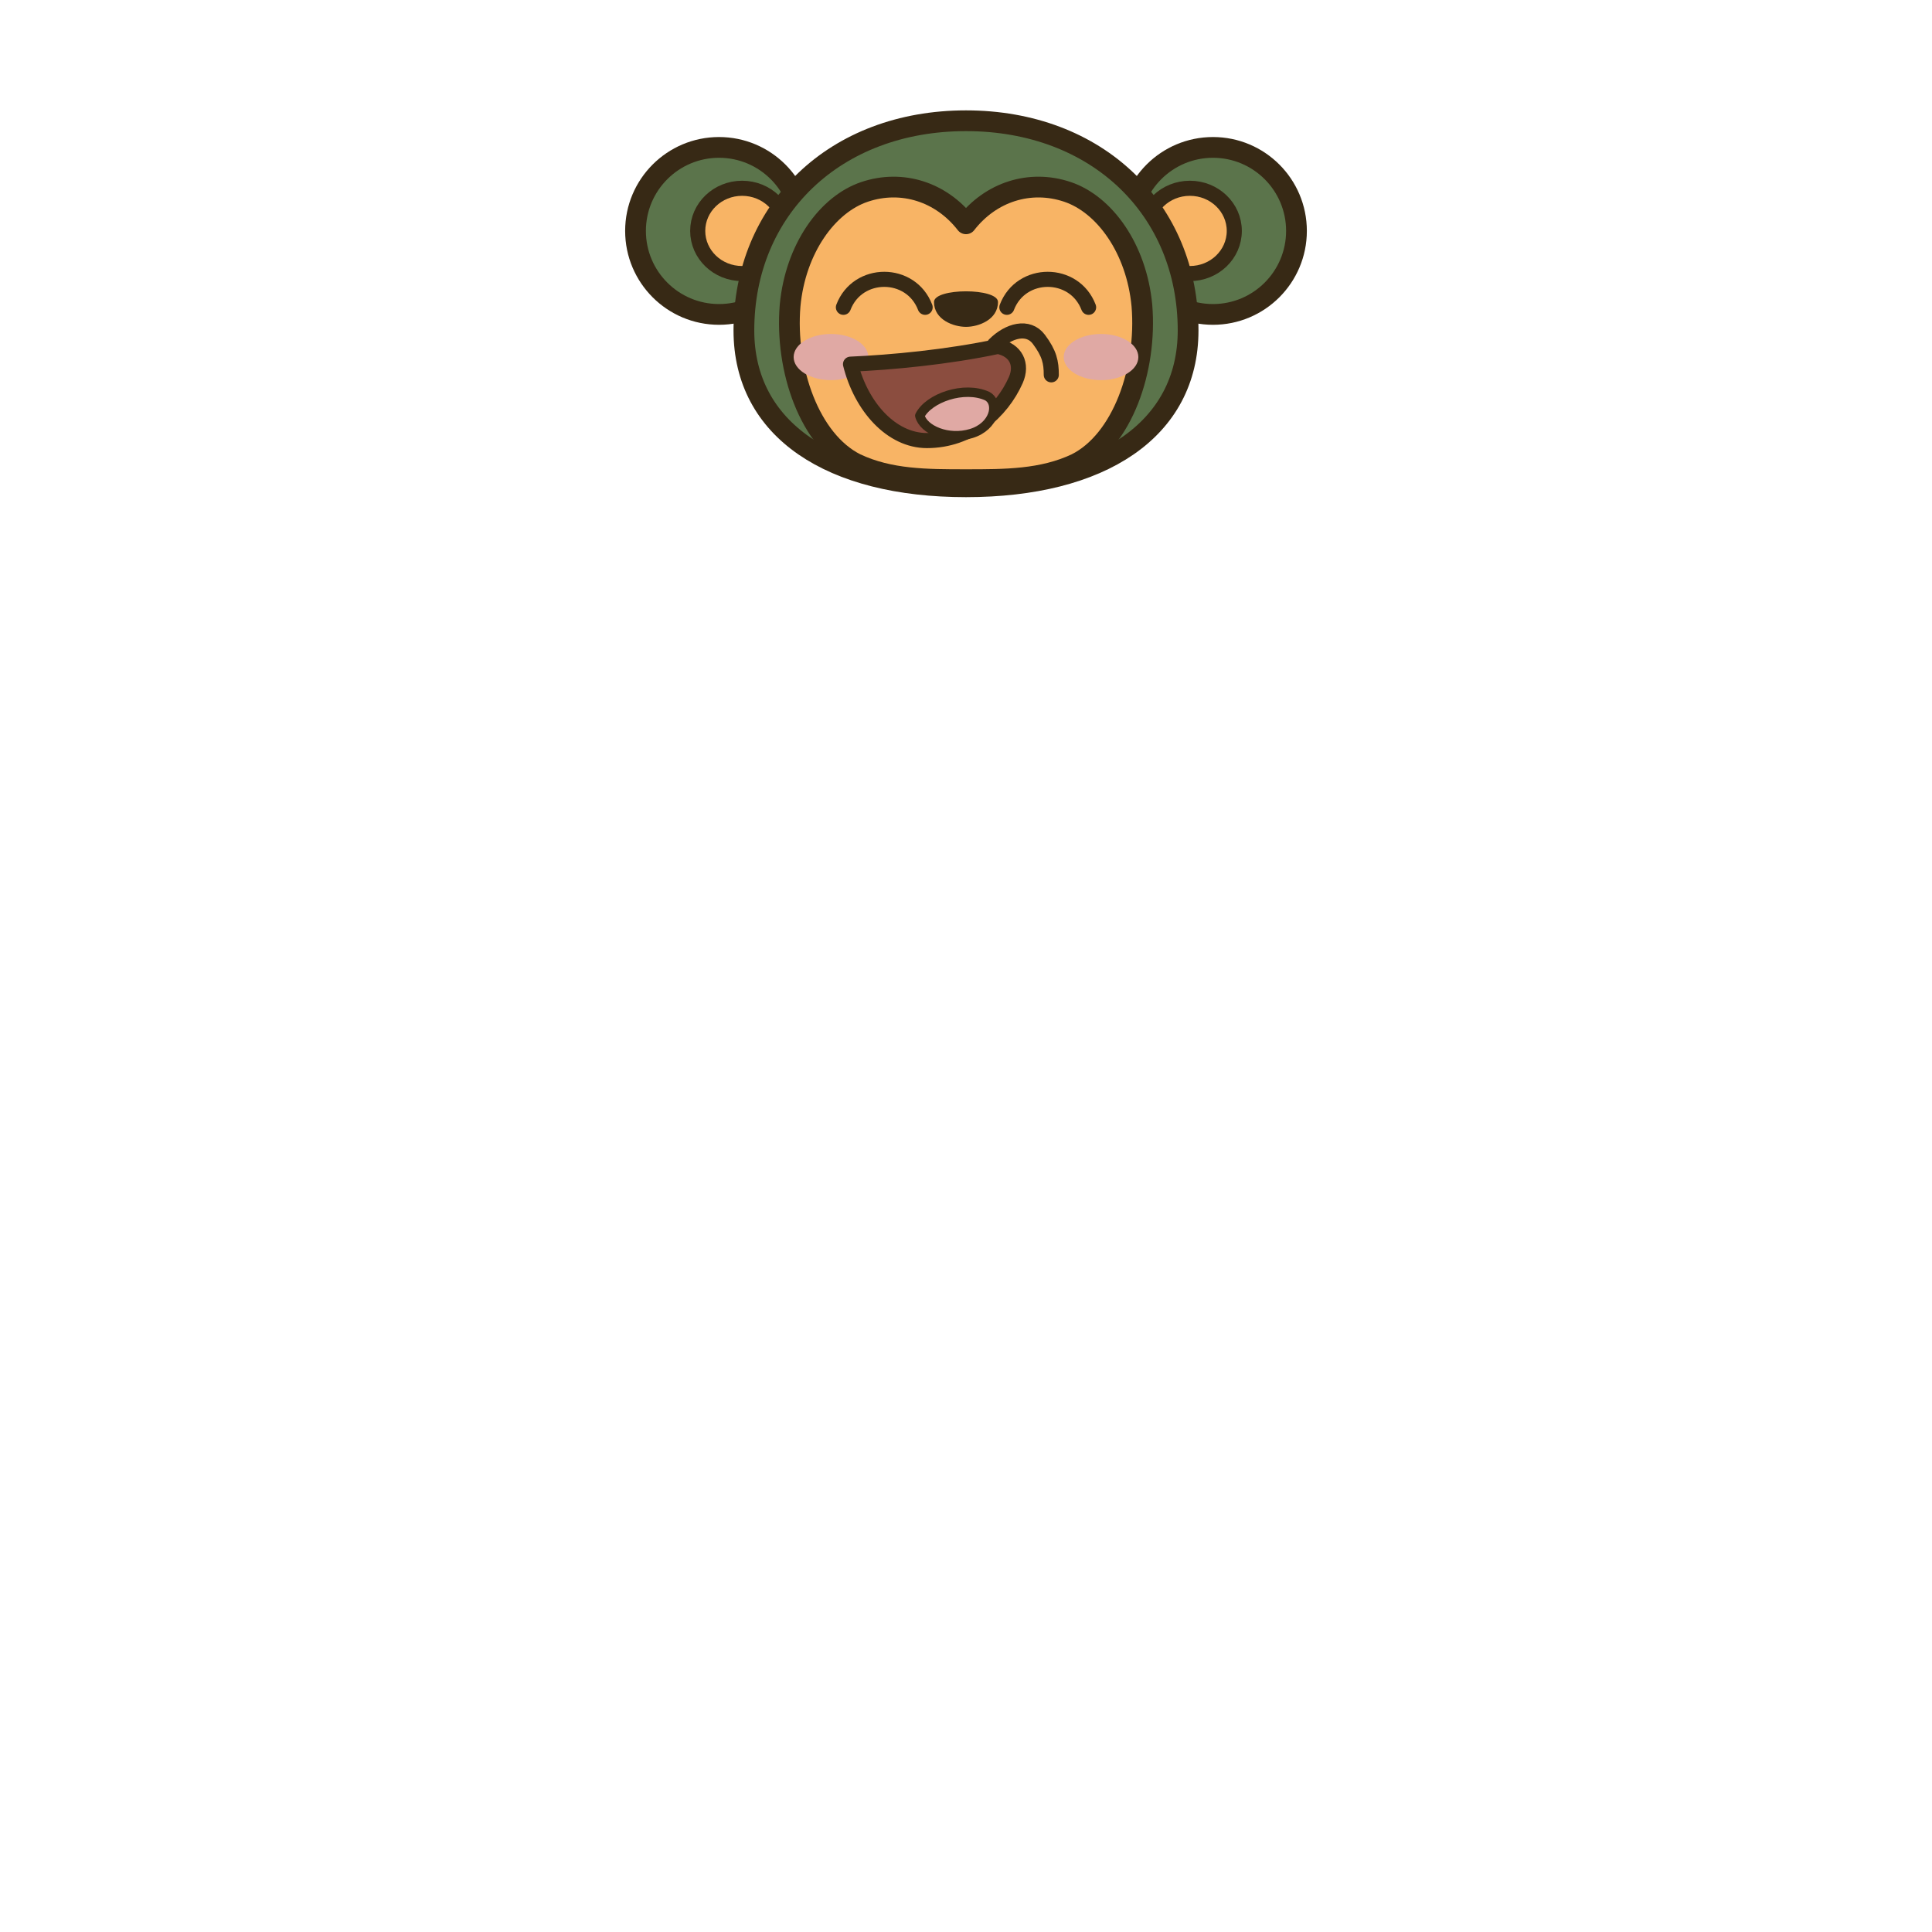
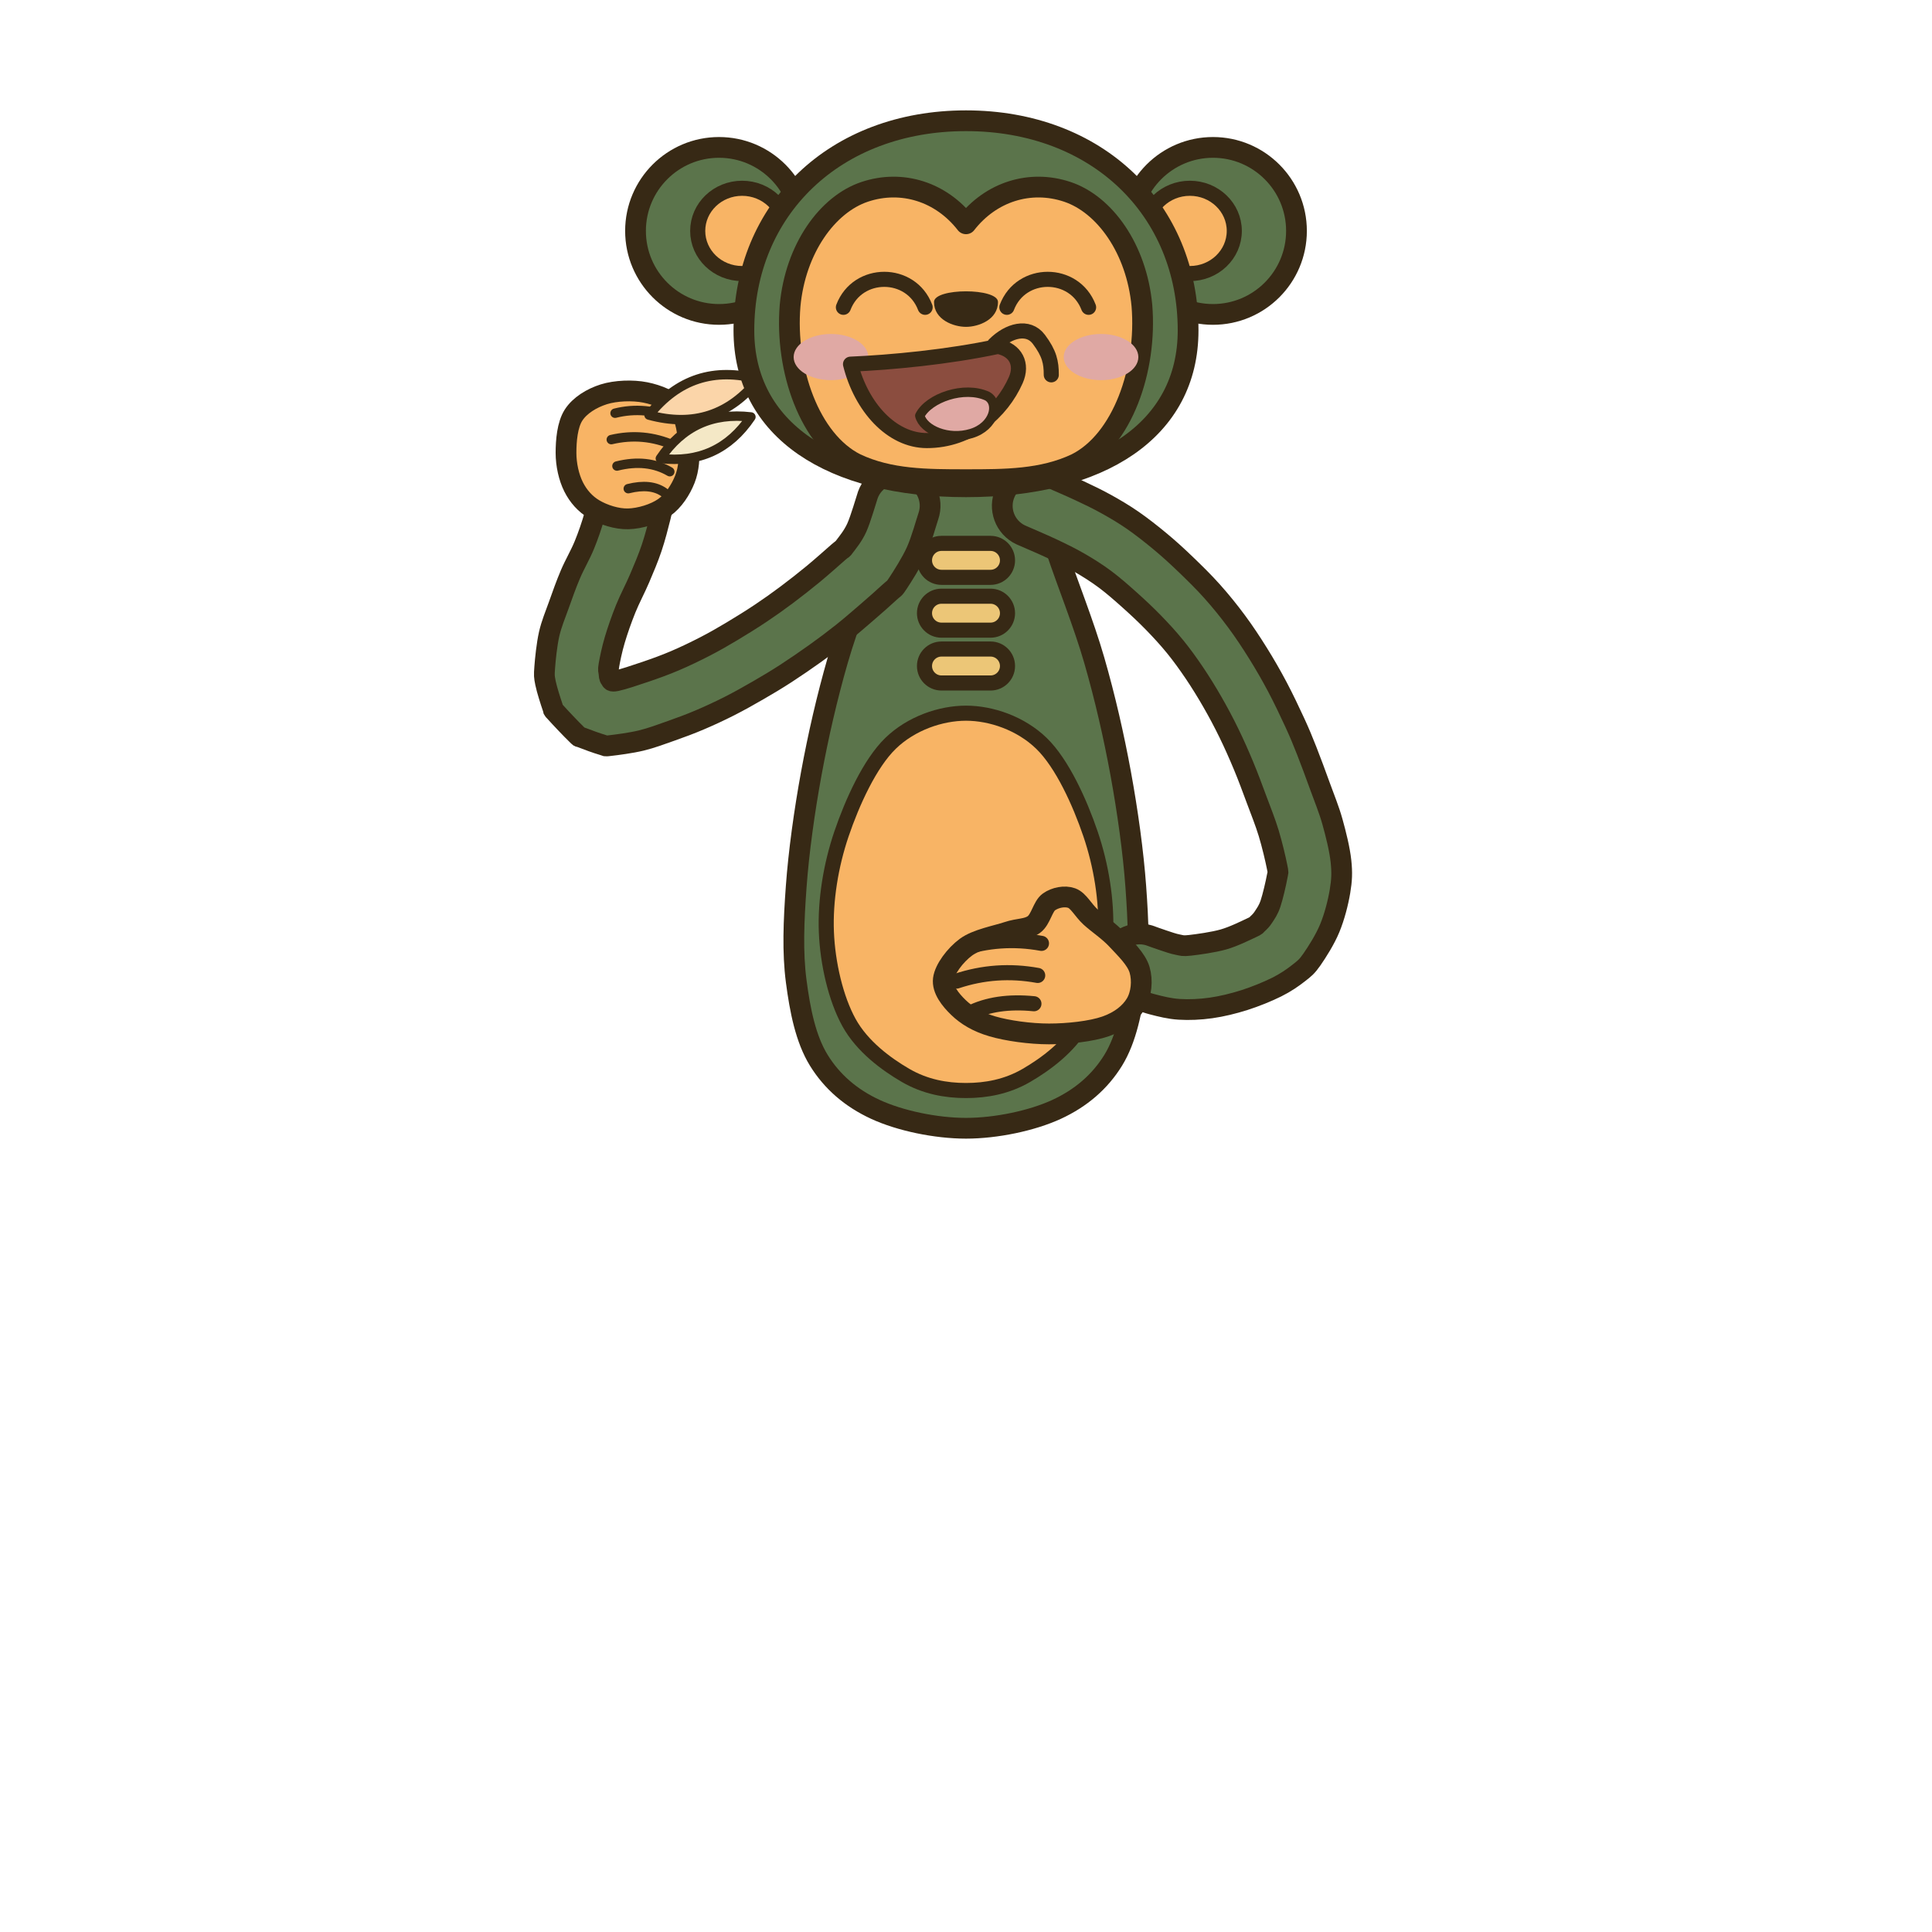
<svg xmlns="http://www.w3.org/2000/svg" viewBox="0 0 1024 1024" role="img" aria-label="Mono de Maracacao">
  <style>
    /* Trazo de marcador: parejo, terminales redondeados. Ver §9.1 del spec.
       Las clases definen SOLO trazo: no declaran `fill`. El relleno va como
       atributo plano `fill="..."` en cada forma, y los trazos abiertos llevan
       `fill="none"` explícito. Así el color no depende de la cascada CSS y
       sobrevive a la importación a Rive. No volver a poner `fill: none` acá. */
    .t-principal { stroke: #372915; stroke-width: 11;
                   stroke-linecap: round; stroke-linejoin: round; }
    .t-interior  { stroke: #372915; stroke-width: 8;
                   stroke-linecap: round; stroke-linejoin: round; }
    .t-fino      { stroke: #372915; stroke-width: 5;
                   stroke-linecap: round; stroke-linejoin: round; }
    /* La capa de pivotes se borra después de riggear. */
    #pivotes { display: none; }
  </style>
  <g id="escena">
    <g id="suelo" />
    <g id="granos-orbita" />
    <g id="mono">
      <g id="cola" />
      <g id="pierna-post">
        <g id="pie-post" />
      </g>
-       <g id="brazo-post" />
-       <g id="cuerpo" />
+       <g id="brazo-post">
+         <path id="brazo-post-forma" class="t-principal" fill="#5B744B" d="M 499.57 291.46 C 498.81 294.4 496.44 303.31 495.01 309.1 C 493.58 314.88 492.28 320.23 490.98 326.18 C 489.69 332.12 488.24 338.7 487.24 344.78 C 486.24 350.86 485.53 356.6 485 362.68 C 484.48 368.76 484.3 374.99 484.09 381.25 C 483.89 387.52 483.75 394.07 483.75 400.25 C 483.75 406.43 483.85 412.55 484.1 418.36 C 484.36 424.17 484.83 429.49 485.29 435.12 C 485.74 440.74 486.38 447.54 486.82 452.12 C 487.26 456.69 487.74 460.82 487.93 462.56 A 14 14 0 0 1 460.07 465.44 C 459.89 463.69 459.42 459.61 458.97 454.96 C 458.52 450.3 457.86 443.4 457.39 437.51 C 456.92 431.62 456.4 425.29 456.13 419.63 C 455.86 413.98 455.8 409.04 455.76 403.57 C 455.72 398.11 455.79 392.38 455.91 386.87 C 456.03 381.37 456.18 376.08 456.48 370.55 C 456.78 365.02 457.08 359.35 457.71 353.7 C 458.34 348.06 459.26 342.24 460.25 336.66 C 461.23 331.08 462.35 325.96 463.62 320.22 C 464.89 314.49 466.4 308.18 467.87 302.23 C 469.34 296.28 471.67 287.49 472.43 284.54 A 14 14 0 0 1 499.57 291.46 Z" />
+       </g>
+       <g id="cuerpo">
+         <path id="torso-forma" class="t-principal" fill="#5B744B" d="M 512 228 C 523.33 228 538 237.33 546 248 C 554 258.67 554.33 275 560 292 C 565.67 309 574.33 330.33 580 350 C 585.67 369.67 590.33 390 594 410 C 597.67 430 600.67 451.67 602 470 C 603.33 488.33 604 504.67 602 520 C 600 535.33 597 550.67 590 562 C 583 573.33 573 582 560 588 C 547 594 528 598 512 598 C 496 598 477 594 464 588 C 451 582 441 573.33 434 562 C 427 550.67 424 535.33 422 520 C 420 504.67 420.67 488.33 422 470 C 423.33 451.67 426.33 430 430 410 C 433.67 390 438.33 369.67 444 350 C 449.67 330.33 458.33 309 464 292 C 469.67 275 470 258.67 478 248 C 486 237.33 500.67 228 512 228 Z" />
+         <path id="panza" class="t-interior" fill="#F8B465" d="M 512 378 C 525.33 378 541 383.33 552 394 C 563 404.67 572.33 425.33 578 442 C 583.67 458.67 586.67 477.33 586 494 C 585.33 510.67 581 529.33 574 542 C 567 554.67 554.33 564 544 570 C 533.67 576 522.67 578 512 578 C 501.33 578 490.33 576 480 570 C 469.67 564 457 554.67 450 542 C 443 529.33 438.67 510.67 438 494 C 437.33 477.33 440.33 458.67 446 442 C 451.67 425.33 461 404.67 472 394 C 483 383.33 498.67 378 512 378 Z" />
+         <rect id="franja-1" class="t-interior" fill="#ECC677" x="490" y="288" width="44" height="18" rx="9" />
+         <rect id="franja-2" class="t-interior" fill="#ECC677" x="490" y="316" width="44" height="18" rx="9" />
+         <rect id="franja-3" class="t-interior" fill="#ECC677" x="490" y="344" width="44" height="18" rx="9" />
+       </g>
      <g id="pierna-apoyo">
        <g id="pie-apoyo" />
      </g>
      <g id="brazo-l">
-         <g id="mano-l" />
+         <path id="brazo-l-forma" class="t-principal" fill="#5B744B" d="M 492.03 273.66 C 490.97 276.76 488.36 286.38 485.69 292.28 C 483.02 298.17 478.37 305.43 476 309.04 C 473.63 312.65 474.24 311.32 471.45 313.93 C 468.66 316.55 463.44 321.13 459.26 324.74 C 455.08 328.34 450.9 331.99 446.39 335.57 C 441.89 339.15 437.23 342.65 432.25 346.21 C 427.27 349.78 421.54 353.71 416.51 356.97 C 411.48 360.22 407.09 362.85 402.1 365.73 C 397.11 368.62 391.74 371.64 386.55 374.27 C 381.36 376.9 376.1 379.34 370.97 381.52 C 365.85 383.7 361 385.5 355.81 387.33 C 350.62 389.16 345.24 391.19 339.84 392.5 C 334.44 393.8 326.81 394.79 323.4 395.17 C 319.98 395.55 321.83 395.49 319.34 394.79 C 316.85 394.09 310.79 391.92 308.48 390.97 C 306.17 390.03 307.82 391.34 305.5 389.11 C 303.17 386.89 296.63 380 294.53 377.62 C 292.43 375.24 293.8 377.41 292.9 374.81 C 292 372.21 289.83 365.53 289.13 362.02 C 288.43 358.5 288.39 358.03 288.71 353.71 C 289.03 349.39 289.81 341.61 291.05 336.11 C 292.3 330.62 294.29 326.02 296.17 320.73 C 298.05 315.44 300.08 309.69 302.34 304.39 C 304.59 299.1 307.54 294.18 309.68 288.97 C 311.82 283.75 313.63 278.43 315.15 273.11 C 316.68 267.79 318.13 260.16 318.83 257.05 C 319.54 253.94 319.29 254.88 319.38 254.45 A 17 17 0 0 1 352.62 261.55 C 352.2 263.59 351.26 268.97 350.05 273.78 C 348.85 278.59 347.23 284.95 345.39 290.41 C 343.55 295.86 341.32 301.12 339.02 306.51 C 336.73 311.89 333.83 317.25 331.62 322.7 C 329.42 328.16 327.29 334.27 325.82 339.24 C 324.34 344.21 323.25 349.61 322.75 352.53 C 322.24 355.44 322.64 355.54 322.77 356.76 C 322.9 357.97 322.86 359.12 323.51 359.8 C 324.17 360.48 323.57 361.46 326.69 360.83 C 329.82 360.2 337.09 357.79 342.27 356.02 C 347.45 354.25 352.51 352.43 357.76 350.19 C 363.02 347.95 368.81 345.15 373.81 342.57 C 378.81 339.99 382.92 337.61 387.79 334.71 C 392.65 331.81 398.15 328.39 403 325.16 C 407.85 321.93 412.21 318.83 416.89 315.33 C 421.57 311.84 426.49 307.97 431.1 304.17 C 435.71 300.36 441.81 294.91 444.56 292.5 C 447.31 290.09 445.99 291.86 447.59 289.72 C 449.18 287.58 452.05 284.23 454.12 279.66 C 456.18 275.1 458.99 265.23 459.97 262.34 A 17 17 0 0 1 492.03 273.66 Z" />
+         <g id="mano-l">
+           <path id="mano-l-puno" class="t-principal" fill="#F8B465" d="M 300 240 C 300 233.67 300.67 225.17 304 220 C 307.33 214.83 313.67 211 320 209 C 326.33 207 335.33 206.67 342 208 C 348.67 209.33 356.17 212.33 360 217 C 363.83 221.67 364.5 229.83 365 236 C 365.5 242.17 365.17 248.5 363 254 C 360.83 259.5 357 265.5 352 269 C 347 272.5 339.17 274.83 333 275 C 326.83 275.17 319.83 272.83 315 270 C 310.17 267.17 306.5 263 304 258 C 301.5 253 300 246.33 300 240 Z" />
+           <path id="mano-l-dedo-1" class="t-fino" fill="none" d="M 326 219 Q 342 215 358 222" />
+           <path id="mano-l-dedo-2" class="t-fino" fill="none" d="M 324 233 Q 341 229 357 236" />
+           <path id="mano-l-dedo-3" class="t-fino" fill="none" d="M 327 247 Q 343 243 355 250" />
+           <path id="mano-l-dedo-4" class="t-fino" fill="none" d="M 333 259 Q 345 256 352 261" />
+           <path id="pistache-mano-cascara" class="t-fino" fill="#FBD5A9" d="M 344 220 Q 366.74 191.4 402 201 Q 379.26 229.6 344 220 Z" />
+           <path id="pistache-mano-semilla" class="t-fino" fill="#F4E8C6" d="M 350 243 Q 367.3 217.38 398 221 Q 380.7 246.62 350 243 Z" />
+         </g>
      </g>
      <g id="bowl">
        <g id="bowl-cuenco" />
        <g id="bowl-contenido" />
        <g id="bowl-borde" />
      </g>
      <g id="brazo-r">
-         <g id="mano-r" />
+         <path id="brazo-r-forma" class="t-principal" fill="#5B744B" d="M 555 252.51 C 557.82 253.75 566.7 257.54 571.92 259.98 C 577.14 262.42 581.56 264.53 586.31 267.17 C 591.06 269.81 595.62 272.48 600.41 275.8 C 605.2 279.12 610.41 283.22 615.07 287.1 C 619.72 290.97 623.78 294.68 628.35 299.07 C 632.92 303.47 638 308.42 642.5 313.47 C 647.01 318.51 651.34 323.87 655.38 329.33 C 659.43 334.79 663.16 340.44 666.76 346.22 C 670.37 352 673.74 357.85 677 364 C 680.26 370.15 683.73 377.47 686.33 383.11 C 688.92 388.75 690.35 392.25 692.56 397.85 C 694.78 403.45 697.33 410.42 699.61 416.7 C 701.88 422.99 704.38 428.95 706.23 435.57 C 708.09 442.19 710.08 450.27 710.74 456.42 C 711.4 462.58 711.2 466.59 710.21 472.5 C 709.22 478.42 707.29 485.92 704.81 491.92 C 702.34 497.93 698.12 504.54 695.36 508.52 C 692.6 512.49 691.36 513.34 688.24 515.79 C 685.12 518.23 681.42 520.81 676.64 523.19 C 671.85 525.57 665.32 528.24 659.52 530.08 C 653.72 531.92 647.57 533.42 641.83 534.23 C 636.09 535.05 630.23 535.29 625.06 534.97 C 619.9 534.66 615.21 533.45 610.85 532.32 C 606.49 531.2 600.9 528.9 598.91 528.22 A 17 17 0 0 1 609.09 495.78 C 610.34 496.22 614.08 497.61 616.6 498.42 C 619.11 499.24 621.82 500.23 624.18 500.67 C 626.54 501.11 626.71 501.5 630.76 501.04 C 634.81 500.58 643.04 499.47 648.48 497.92 C 653.93 496.37 660.4 493.11 663.42 491.71 C 666.44 490.32 665.55 490.53 666.61 489.56 C 667.66 488.59 668.62 487.68 669.75 485.91 C 670.88 484.13 672.21 482.45 673.4 478.92 C 674.59 475.39 676.31 467.98 676.89 464.73 C 677.47 461.48 677.62 463.3 676.88 459.44 C 676.13 455.58 674.24 447.52 672.43 441.58 C 670.62 435.64 668.23 429.72 666.02 423.79 C 663.8 417.85 661.63 411.88 659.16 405.97 C 656.7 400.05 654 393.96 651.23 388.3 C 648.46 382.63 645.58 377.24 642.54 371.96 C 639.51 366.69 636.31 361.51 633.02 356.63 C 629.72 351.75 626.41 347.15 622.78 342.69 C 619.15 338.24 615.25 334 611.24 329.89 C 607.23 325.78 603 321.82 598.75 318.02 C 594.49 314.21 590.11 310.34 585.68 307.04 C 581.26 303.75 576.83 300.96 572.18 298.27 C 567.53 295.58 562.97 293.36 557.78 290.9 C 552.58 288.44 543.79 284.73 541 283.49 A 17 17 0 0 1 555 252.51 Z" />
+         <g id="mano-r">
+           <path id="mano-r-palma" class="t-principal" fill="#F8B465" d="M 500 519 C 500.67 513.67 506.33 506.17 512 502 C 517.67 497.83 528 496 534 494 C 540 492 544.33 492.67 548 490 C 551.67 487.33 552.67 480.33 556 478 C 559.33 475.67 564.33 474.67 568 476 C 571.67 477.33 574 482.33 578 486 C 582 489.67 587.67 493.33 592 498 C 596.33 502.67 602.33 508.33 604 514 C 605.67 519.67 605 527 602 532 C 599 537 593.67 541.33 586 544 C 578.33 546.67 566 548 556 548 C 546 548 534 546.33 526 544 C 518 541.67 512.33 538.17 508 534 C 503.67 529.83 499.33 524.33 500 519 Z" />
+           <path id="mano-r-dedo-1" class="t-interior" fill="none" d="M 552 500 Q 530 496 509 503" />
+           <path id="mano-r-dedo-2" class="t-interior" fill="none" d="M 550 517 Q 528 513 507 520" />
+           <path id="mano-r-dedo-3" class="t-interior" fill="none" d="M 548 532 Q 528 530 514 537" />
+         </g>
      </g>
      <g id="cabeza">
        <g id="oreja-l">
          <circle id="oreja-l-disco" class="t-principal" fill="#5B744B" cx="381.1" cy="122.39" r="44.26" />
          <ellipse id="oreja-l-interior" class="t-interior" fill="#F8B465" cx="393.34" cy="122.39" rx="23.54" ry="22.6" />
        </g>
        <g id="oreja-r">
          <circle id="oreja-r-disco" class="t-principal" fill="#5B744B" cx="642.9" cy="122.39" r="44.26" />
          <ellipse id="oreja-r-interior" class="t-interior" fill="#F8B465" cx="630.66" cy="122.39" rx="23.54" ry="22.6" />
        </g>
        <g id="craneo">
          <path id="craneo-forma" class="t-principal" fill="#5B744B" d="M 512 64 C 581.69 64 629.72 111.09 629.72 175.13                    C 629.72 227.86 583.57 258 512 258                    C 440.43 258 394.28 227.86 394.28 175.13                    C 394.28 111.09 442.31 64 512 64 Z" />
        </g>
        <g id="rostro">
          <path id="rostro-forma" class="t-principal" fill="#F8B465" d="M 512 118.62 C 498.82 101.67 478.1 95.08 458.32 101.67                    C 438.54 108.26 421.59 131.81 418.77 161.94                    C 415.94 195.84 429.13 233.51 453.61 245.76                    C 471.5 254.23 491.28 254.23 512 254.23                    C 532.72 254.23 552.5 254.23 570.39 245.76                    C 594.87 233.51 608.06 195.84 605.23 161.94                    C 602.41 131.81 585.46 108.26 565.68 101.67                    C 545.9 95.08 525.18 101.67 512 118.62 Z" />
        </g>
        <g id="ojo-l">
          <path id="ojo-l-arco" class="t-interior" fill="none" d="M 447.02 162.88 C 454.55 143.11 482.81 143.11 490.34 162.88" />
        </g>
        <g id="ojo-r">
          <path id="ojo-r-arco" class="t-interior" fill="none" d="M 533.66 162.88 C 541.19 143.11 569.45 143.11 576.98 162.88" />
        </g>
        <g id="cachete-l">
          <ellipse id="cachete-l-mancha" fill="#E0A9A4" cx="440.43" cy="189.25" rx="19.78" ry="12.24" />
        </g>
        <g id="cachete-r">
          <ellipse id="cachete-r-mancha" fill="#E0A9A4" cx="583.57" cy="189.25" rx="19.78" ry="12.24" />
        </g>
        <g id="nariz">
          <path id="nariz-forma" fill="#372915" d="M 495.05 160.06 C 495.05 152.52 528.95 152.52 528.95 160.06                    C 528.95 169.48 518.59 173.24 512 173.24                    C 505.41 173.24 495.05 169.48 495.05 160.06 Z" />
        </g>
        <g id="boca">
          <path id="boca-forma" class="t-interior" fill="#8B4D3F" d="M 450.79 193.02 C 472.45 192.08 502.58 189.25 528.95 183.6                    C 538.37 185.49 542.14 193.02 538.37 201.5                    C 530.83 218.45 513.88 233.51 491.28 233.51                    C 472.45 233.51 456.44 215.62 450.79 193.02 Z" />
          <path id="boca-comisura" class="t-interior" fill="none" d="M 527.07 182.66 C 534.6 175.13 544.96 172.3 550.61 179.83                    C 556.26 187.37 557.2 192.08 557.2 198.67" />
          <path id="lengua" class="t-fino" fill="#E0A9A4" d="M 487.51 220.33 C 492.22 210.91 511.06 204.32 523.3 209.97                    C 529.89 213.74 527.07 225.98 514.83 229.75                    C 502.58 233.51 489.4 227.86 487.51 220.33 Z" />
        </g>
      </g>
      <g id="chispas" />
    </g>
  </g>
  <g id="pivotes">
    <circle id="piv-cola" cx="0" cy="0" r="4" fill="#8B4D3F" />
    <circle id="piv-pierna-post" cx="0" cy="0" r="4" fill="#8B4D3F" />
    <circle id="piv-pie-post" cx="0" cy="0" r="4" fill="#8B4D3F" />
-     <circle id="piv-brazo-post" cx="0" cy="0" r="4" fill="#8B4D3F" />
+     <circle id="piv-brazo-post" cx="486" cy="288" r="4" fill="#8B4D3F" />
    <circle id="piv-pierna-apoyo" cx="0" cy="0" r="4" fill="#8B4D3F" />
    <circle id="piv-pie-apoyo" cx="0" cy="0" r="4" fill="#8B4D3F" />
-     <circle id="piv-brazo-l" cx="0" cy="0" r="4" fill="#8B4D3F" />
-     <circle id="piv-mano-l" cx="0" cy="0" r="4" fill="#8B4D3F" />
-     <circle id="piv-brazo-r" cx="0" cy="0" r="4" fill="#8B4D3F" />
-     <circle id="piv-mano-r" cx="0" cy="0" r="4" fill="#8B4D3F" />
+     <circle id="piv-brazo-l" cx="476" cy="268" r="4" fill="#8B4D3F" />
+     <circle id="piv-mano-l" cx="332" cy="276" r="4" fill="#8B4D3F" />
+     <circle id="piv-brazo-r" cx="548" cy="268" r="4" fill="#8B4D3F" />
+     <circle id="piv-mano-r" cx="612" cy="510" r="4" fill="#8B4D3F" />
    <circle id="piv-cabeza" cx="512" cy="287.19" r="4" fill="#8B4D3F" />
    <circle id="piv-oreja-l" cx="400.87" cy="132.75" r="4" fill="#8B4D3F" />
    <circle id="piv-oreja-r" cx="623.13" cy="132.75" r="4" fill="#8B4D3F" />
    <circle id="piv-ojo-l" cx="468.68" cy="155.35" r="4" fill="#8B4D3F" />
    <circle id="piv-ojo-r" cx="555.32" cy="155.35" r="4" fill="#8B4D3F" />
  </g>
</svg>
